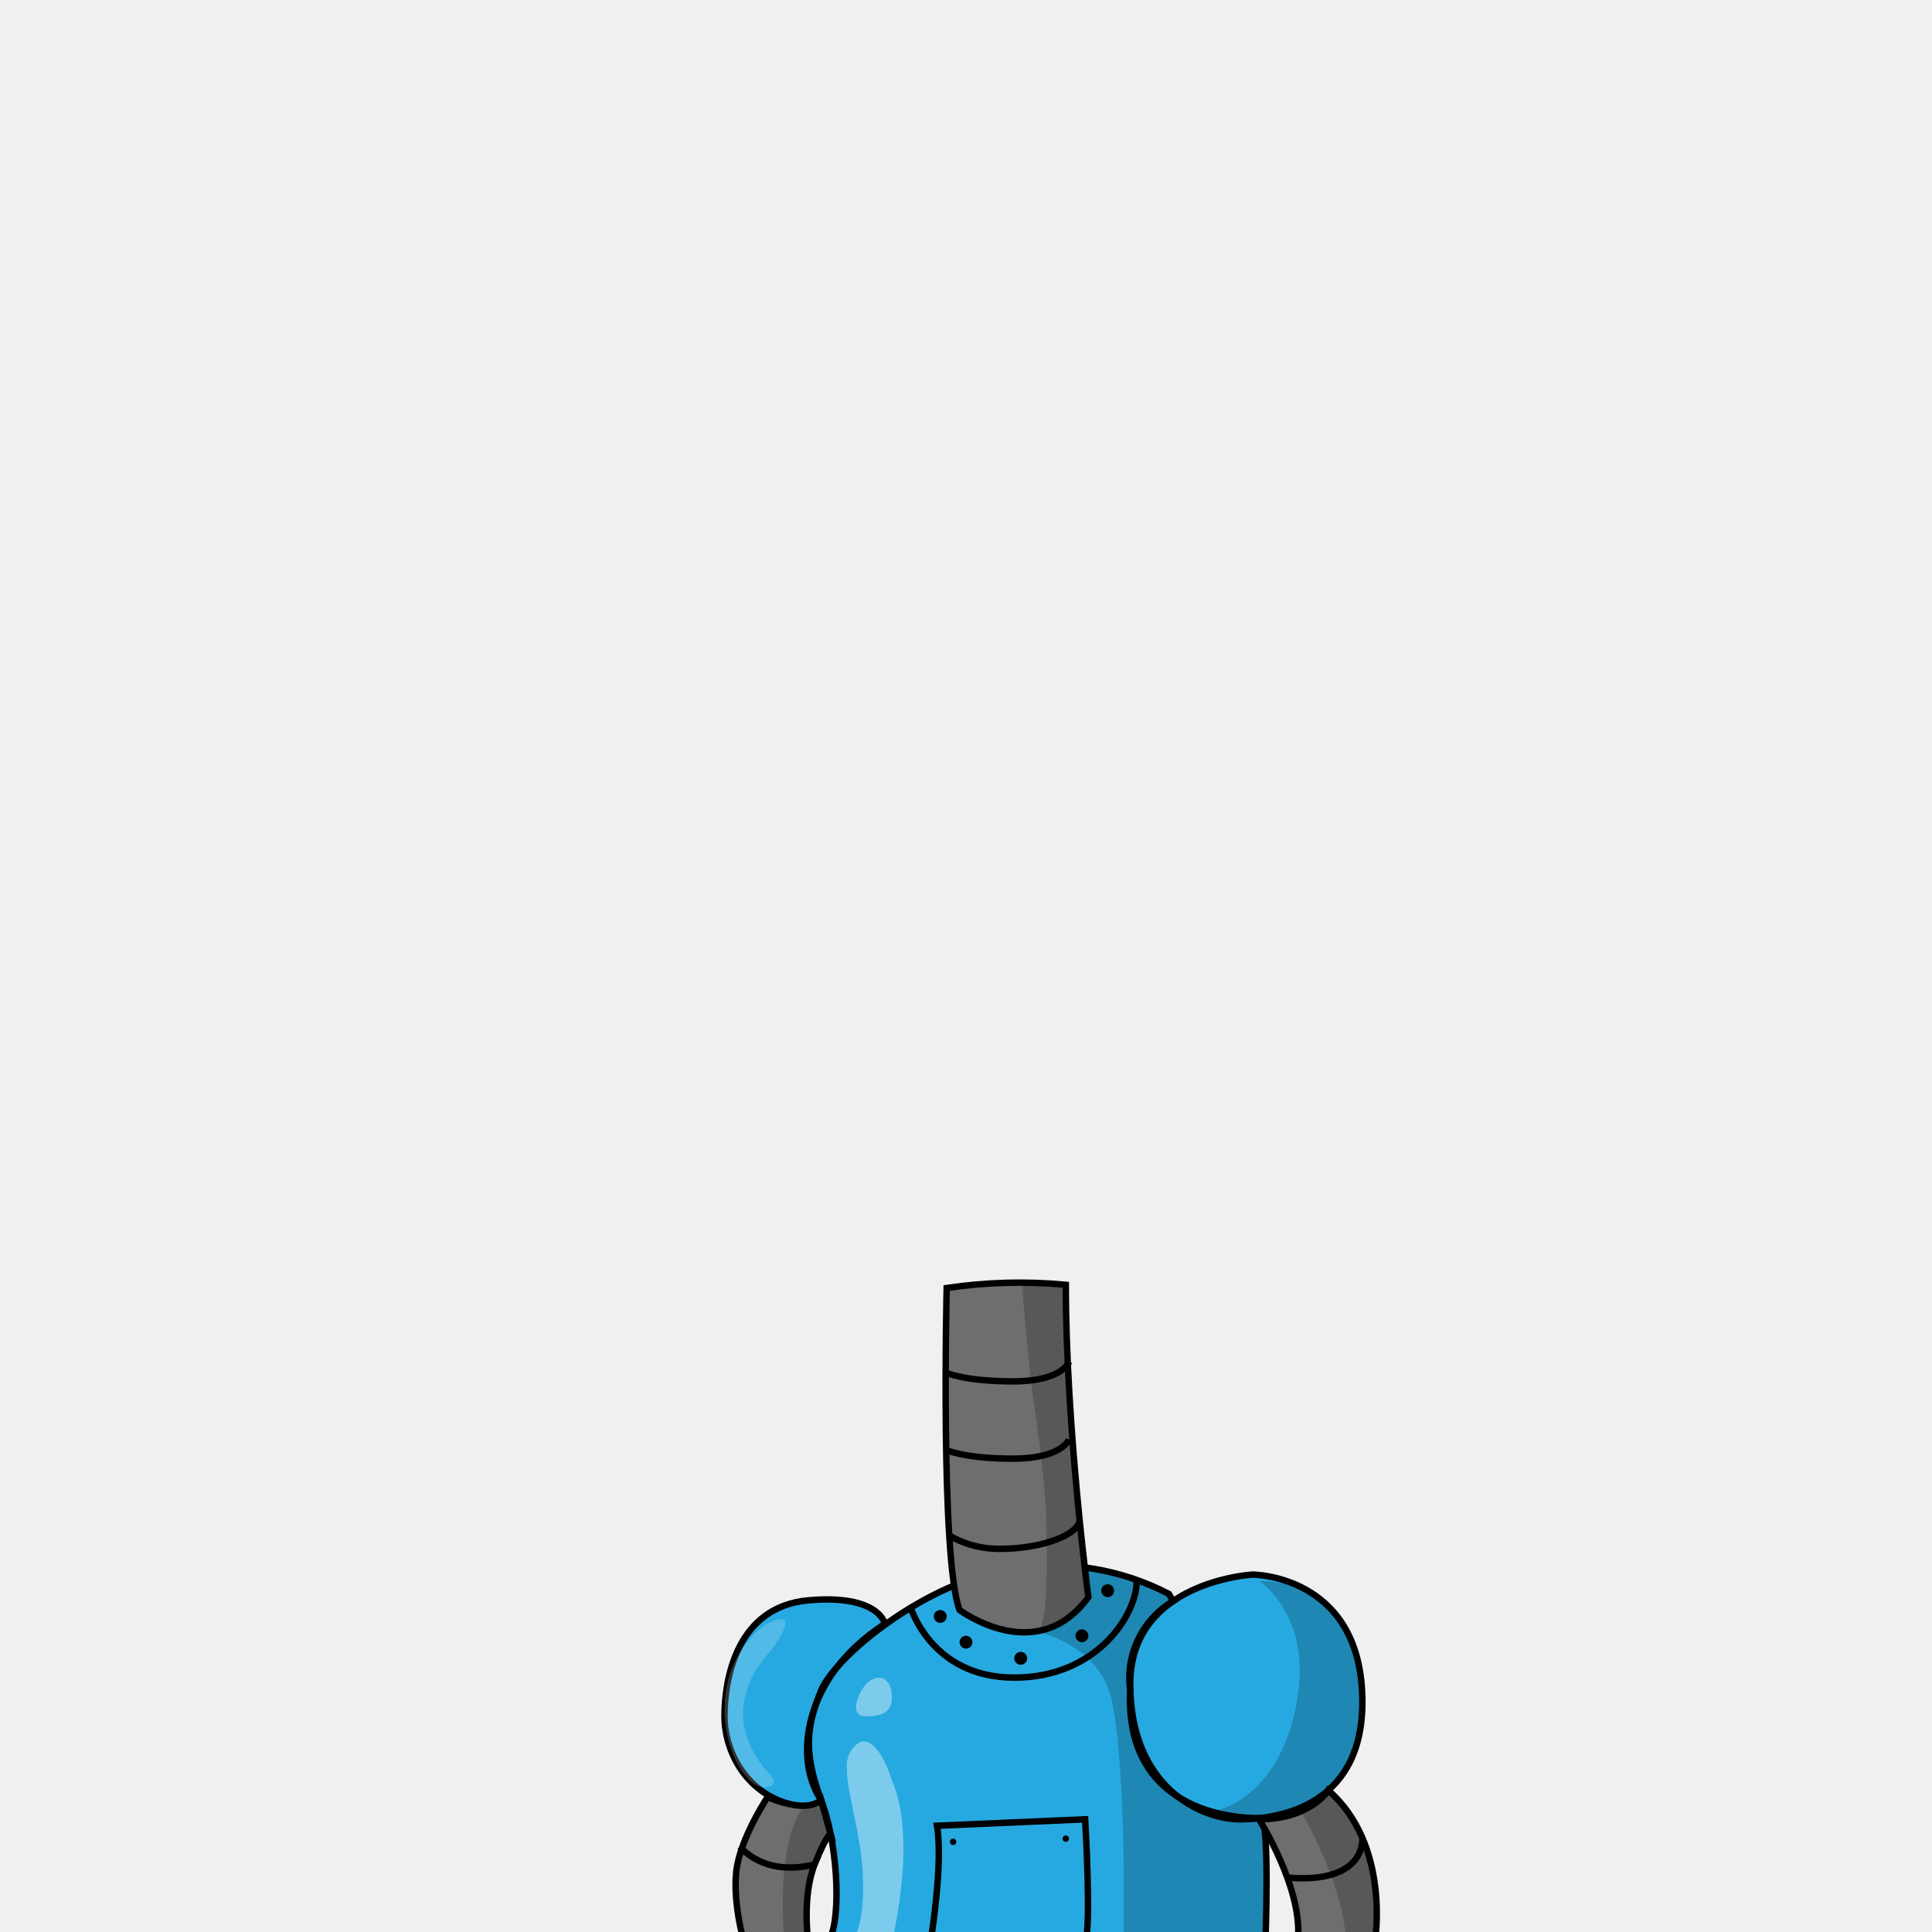
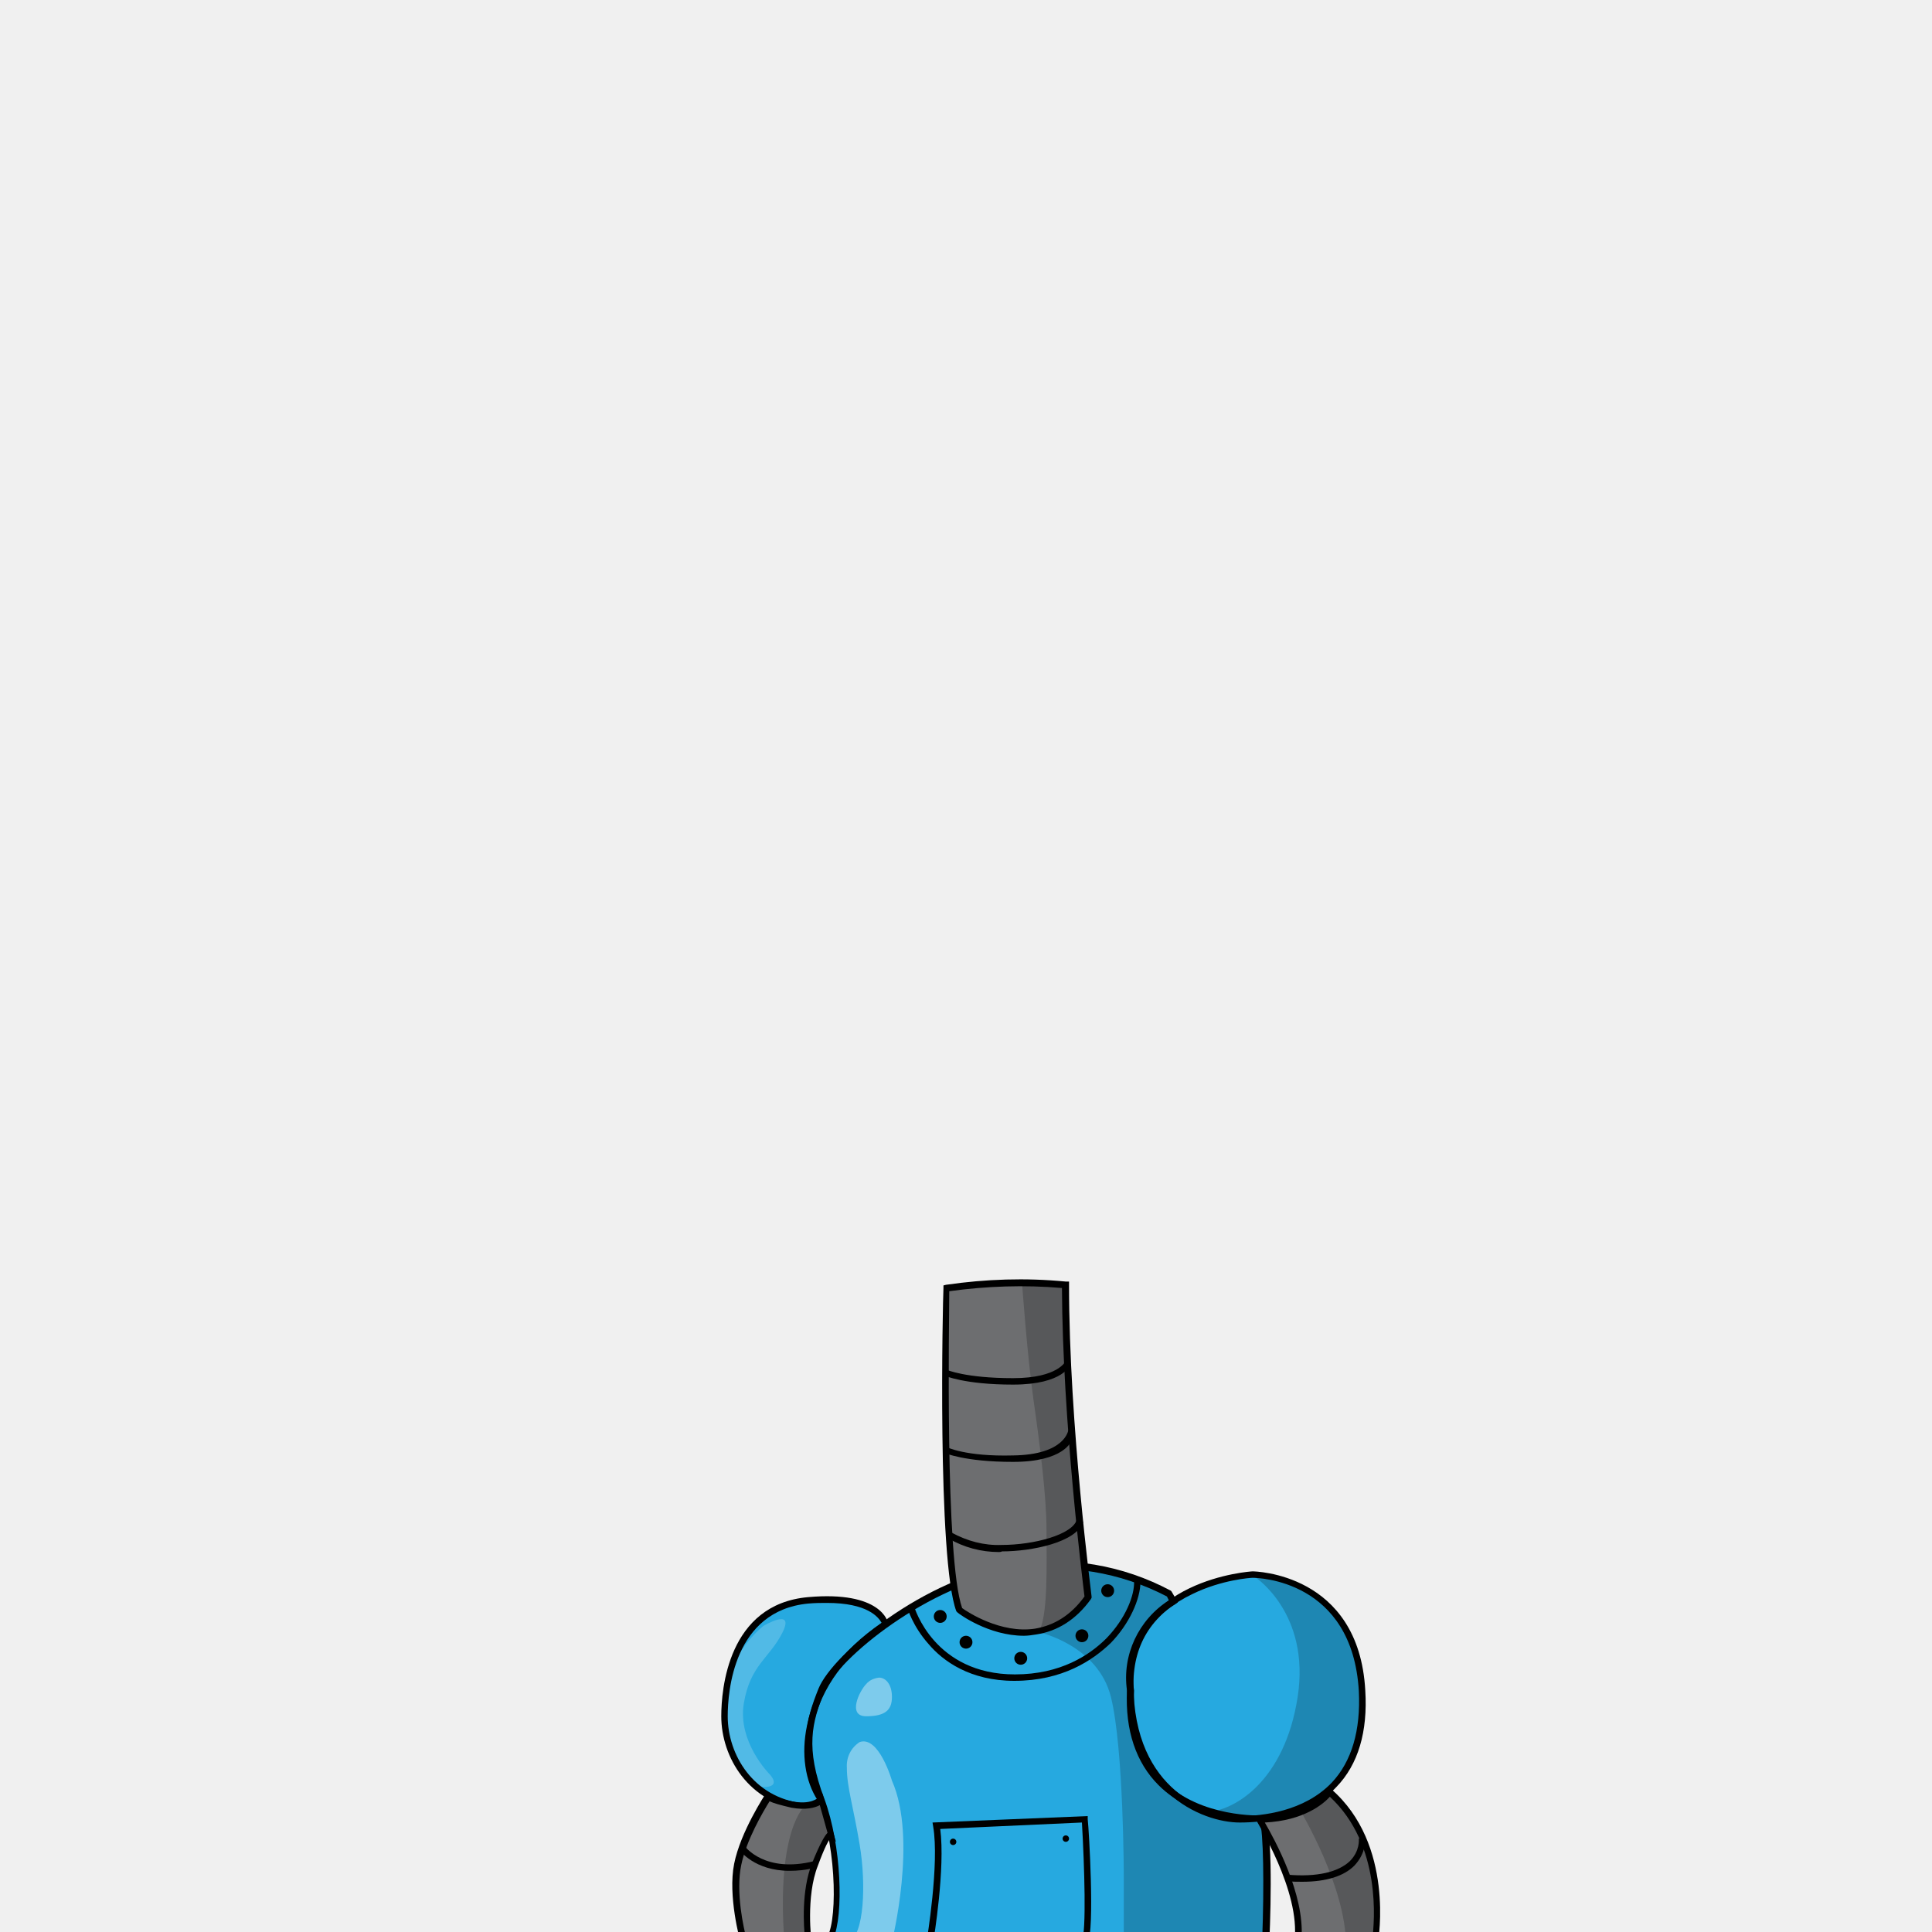
- <svg xmlns="http://www.w3.org/2000/svg" viewBox="0 0 300 300">
-   <defs>
-     <style>.cls-1{fill:#26a9e0;}.cls-2{fill:none;}.cls-2,.cls-4{stroke:#000;stroke-miterlimit:10;}.cls-3,.cls-6{fill-opacity:0.2;}.cls-4{fill:#6d6e70;}.cls-5,.cls-6{fill:#fff;}.cls-5{fill-opacity:0.4;}</style>
-   </defs>
+ <svg xmlns="http://www.w3.org/2000/svg" version="1.1" id="Layer_1" x="0px" y="0px" viewBox="0 0 300 300" style="enable-background:new 0 0 300 300;" xml:space="preserve">
+   <style type="text/css">
+ 	.st0{fill:#26A9E0;}
+ 	.st1{fill-opacity:0.2;}
+ 	.st2{fill:#6D6E70;}
+ 	.st3{fill:#FFFFFF;fill-opacity:0.4;}
+ 	.st4{fill:#FFFFFF;fill-opacity:0.2;}
+ </style>
  <g id="body-05">
-     <g id="fill_color" data-name="fill color">
-       <path class="cls-1" d="M137.41,252.15s-.91-4.65-11.91-3.65-13,12-13,18,4,13,12,14c0,0,3,0,3-1,0,0-3.17-6.44.41-16.72C127.91,262.78,133.33,254.8,137.41,252.15Z" />
-       <path class="cls-1" d="M194.5,244.5s-19,1-19,17,11,21,17,21,20-2,19-20S194.5,244.5,194.5,244.5Z" />
-       <path class="cls-1" d="M181.5,247.5a39.32,39.32,0,0,0-24-4c-14,2-28,14-30,19s-3,9,0,17,3,20,1,22h68s.68-18.41-.66-19.2c0,0-21.34,1.2-20.34-19.8a13.88,13.88,0,0,1,6.67-13.88Z" />
+     <g id="fill_color">
+       <path class="st0" d="M194.5,244.5c0,0-19,1-19,17s11,21,17,21s20-2,19-20S194.5,244.5,194.5,244.5z" />
+       <path class="st0" d="M181.5,247.5c-7.4-3.8-15.8-5.2-24-4c-14,2-28,14-30,19s-3,9,0,17s3,20,1,22h68c0,0,0.7-18.4-0.7-19.2    c0,0-21.3,1.2-20.3-19.8c-0.8-5.5,1.8-11,6.7-13.9L181.5,247.5z" />
+       <path class="st0" d="M137.4,252.1c0,0-0.9-4.6-11.9-3.6s-13,12-13,18s4,13,12,14c0,0,3,0,3-1c0,0-3.2-6.4,0.4-16.7    C127.9,262.8,133.3,254.8,137.4,252.1z" />
    </g>
-     <path class="cls-2" d="M194.5,244.5s-19,1-19,17,11,21,17,21,20-2,19-20S194.5,244.5,194.5,244.5Z" />
-     <path class="cls-3" d="M195.5,245.5s8,5,6,18-9.78,17.77-14.39,17.89c0,0,21.41,6.8,24.4-15.54C211.51,265.84,212.5,245.5,195.5,245.5Z" />
-     <path class="cls-2" d="M181.5,247.5a39.32,39.32,0,0,0-24-4c-14,2-28,14-30,19s-3,9,0,17,3,20,1,22h68s.68-18.41-.66-19.2c0,0-21.34,1.2-20.34-19.8a13.88,13.88,0,0,1,6.67-13.88Z" />
-     <path class="cls-4" d="M195.5,282.5s7,11,6,19h12s2.5-15-7.25-23.5C206.25,278,203.5,282.5,195.5,282.5Z" />
-     <path class="cls-2" d="M211.55,285.39s.73,7.21-11.66,6.16" />
-     <path class="cls-5" d="M136.5,260.5a3.1,3.1,0,0,0-2,1c-1,1-3,5,0,5s4-1,4-3S137.5,260.5,136.5,260.5Z" />
-     <path class="cls-5" d="M133.5,270.5a4.33,4.33,0,0,0-2,4c0,3,1,6,2,12s.67,14-1.67,15,6.67,0,6.67,0,4-16,0-25C138.5,276.5,136.5,269.5,133.5,270.5Z" />
-     <path class="cls-3" d="M161.5,253.5s9,2,11,10,2,28,2,28v12l22,1v-19a4.38,4.38,0,0,0-1-3s-22-1-20-21c0,0,0-9,7-13a35,35,0,0,0-14.06-5.07l.06,5.07A10.39,10.39,0,0,1,161.5,253.5Z" />
-     <path class="cls-2" d="M141.34,249.41s3.16,11.09,16.16,11.09,19.07-10,19-15" />
-     <path class="cls-2" d="M144.5,301.5s2-12,1-18l23-1s1,17,0,19" />
-     <path class="cls-2" d="M137.41,252.15s-.91-4.65-11.91-3.65-13,12-13,18,4,13,12,14c0,0,3,0,3-1C123.29,273.33,124.5,260.5,137.41,252.15Z" />
-     <path class="cls-6" d="M118.5,252.5s5-3,3,1-5,5-6,11,4,11,4,11,2,2-1,2-7.7-8-5.35-17A16.51,16.51,0,0,1,118.5,252.5Z" />
-     <path class="cls-4" d="M119.36,278.79s-3.86,5.71-4.86,10.71,1,12,1,12h10s-1-7,1-12,2.48-4.68,2.48-4.68l-1.48-5.32s-1.27,1.4-4.63.7-3.87-1.4-3.87-1.4" />
-     <path class="cls-2" d="M114.92,286.75s3.58,4.75,11.58,2.75" />
+     <path d="M192.5,283c-2.9,0-7.4-1.2-11.1-4.6c-2.9-2.7-6.4-7.8-6.4-16.9c0-16.3,19.3-17.5,19.5-17.5l0,0c0.2,0,16.5,0.2,17.5,18.5   c0.4,6.4-1.1,11.5-4.5,15C203,282.3,196.2,283,192.5,283z M194.5,245c-0.3,0-4.8,0.3-9.3,2.5c-6.1,2.9-9.2,7.6-9.2,14   c0,16.8,11.9,20.5,16.5,20.5c3.5,0,10-0.7,14.3-5.2c3.1-3.3,4.5-8.1,4.2-14.2C210,245.3,195.3,245,194.5,245z" />
+     <path class="st1" d="M194.9,244.9c0,0,8.6,5.6,6.6,18.6s-9.8,17.8-14.4,17.9c0,0,21.4,6.8,24.4-15.5   C211.5,265.8,211.9,244.9,194.9,244.9z" />
+     <path d="M197,302h-69.7l0.9-0.9c1.8-1.8,1.9-13.5-1.1-21.5c-3.1-8.3-2-12.4,0-17.4c2.2-5.4,16.5-17.3,30.4-19.3   c8.4-1.3,16.8,0.1,24.3,4.1l0.1,0.1l1,1.7l-0.4,0.3c-4.7,2.8-7.2,8-6.4,13.4c-0.3,6.1,1.3,10.8,4.6,14.1c5.8,5.7,15.1,5.3,15.2,5.3   l0.2,0l0.1,0.1c1.4,0.8,1.2,12.7,0.9,19.6L197,302z M129.4,301H196c0.3-8.1,0.2-16.8-0.4-18.2c-1.6,0-10.1,0-15.7-5.6   c-3.5-3.5-5.2-8.5-4.9-14.7c-0.8-5.5,1.8-11,6.5-14l-0.3-0.6c-7.3-3.8-15.4-5.1-23.6-3.9c-13.3,1.9-27.6,13.6-29.6,18.7   c-1.9,4.7-3,8.7,0,16.6C130.7,286.6,131,297.4,129.4,301z" />
+     <g>
+       <path class="st2" d="M195.5,282.5c0,0,7,11,6,19h12c0,0,2.6-14.7-7.1-23.2C206.4,278.3,203.5,282.5,195.5,282.5z" />
+       <path d="M213.9,302h-13l0.1-0.6c1-7.7-5.9-18.6-5.9-18.7l-0.5-0.8h0.9c7.6,0,10.5-4,10.5-4l0.3-0.5l0.4,0.4    c9.9,8.6,7.3,23.5,7.3,23.7L213.9,302z M202.1,301h11c0.3-2.4,1.5-14.5-6.6-22c-1,1.1-4,3.7-10.1,4    C197.9,285.6,202.6,294.1,202.1,301z" />
+     </g>
+     <path d="M202.2,292.2c-0.8,0-1.6,0-2.4-0.1l0.1-1c4.6,0.4,7.9-0.4,9.7-2.1c1.6-1.6,1.4-3.4,1.4-3.5l1-0.1c0,0.1,0.2,2.3-1.7,4.3   C208.7,291.3,206,292.2,202.2,292.2z" />
+     <path class="st3" d="M136.5,260.5c-0.8,0.1-1.5,0.4-2,1c-1,1-3,5,0,5s4-1,4-3S137.5,260.5,136.5,260.5z" />
+     <path class="st3" d="M133.5,270.5c-1.4,0.9-2.1,2.4-2,4c0,3,1,6,2,12s0.7,14-1.7,15s6.7,0,6.7,0s4-16,0-25   C138.5,276.5,136.5,269.5,133.5,270.5z" />
+     <path class="st1" d="M161.5,253.5c0,0,9,2,11,10s2,28,2,28v12l22,1v-19c0.1-1.1-0.3-2.2-1-3c0,0-22-1-20-21c0,0,0-9,7-13   c-4.3-2.7-9.1-4.4-14.1-5.1l0.1,5.1C167,251.1,164.4,252.9,161.5,253.5z" />
+     <path d="M157.5,261c-6.9,0-11.1-3.1-13.3-5.7c-2.5-2.8-3.3-5.6-3.3-5.7l1-0.3c0.1,0.4,3.2,10.7,15.7,10.7c7.1,0,11.6-3,14.2-5.6   c3-3.1,4.4-6.7,4.3-8.9l1,0c0,2.9-1.8,6.7-4.6,9.6C169.7,257.8,165,261,157.5,261z" />
+     <path d="M168.9,301.7l-0.9-0.4c0.7-1.3,0.4-11.5,0-18.3l-22,1c0.8,6.1-1,17.1-1.1,17.6l-1-0.2c0-0.1,2-12,1-17.8l-0.1-0.6l24.1-1   l0,0.5C169.1,284.2,170,299.7,168.9,301.7z" />
+     <path class="st4" d="M118.5,252.5c0,0,5-3,3,1s-5,5-6,11s4,11,4,11s2,2-1,2s-7.7-8-5.3-17C114.1,257.4,116,254.6,118.5,252.5z" />
+     <path d="M124.5,281c-8.2-1-12.5-8.1-12.5-14.5c0-4.1,1-17.4,13.5-18.5c11.3-1,12.4,3.8,12.4,4.1l0.1,0.3l-0.3,0.2   c-6.2,4-10.3,9.5-11.5,15.6c-0.8,4.1-0.2,8.3,1.7,11.1l0.1,0.1v0.2C128,280.9,125.6,281,124.5,281z M128.4,248.9   c-0.9,0-1.8,0-2.9,0.1c-11.6,1.1-12.5,13.7-12.5,17.5c0,6,4,12.6,11.6,13.5c1.1,0,2.1-0.2,2.4-0.4c-2-3-2.6-7.3-1.7-11.6   c1.2-6.2,5.4-11.8,11.6-16C136.4,251.1,134.7,248.9,128.4,248.9z" />
+     <g>
+       <path class="st2" d="M119.4,278.8c0,0-3.9,5.7-4.9,10.7s1,12,1,12h10c0,0-1-7,1-12s2.5-4.7,2.5-4.7l-1.5-5.3c0,0-1.3,1.4-4.6,0.7    s-3.9-1.4-3.9-1.4" />
+       <path d="M126.1,302h-11l-0.1-0.4c-0.1-0.3-2-7.2-1-12.2c1-5,4.8-10.7,4.9-10.9l0.2,0.2l0.2-0.2c0,0,0,0,0,0c0,0,0.6,0.6,3.6,1.2    c3,0.6,4.1-0.5,4.2-0.6l0.6-0.6l2.1,7.5l-0.8-0.6c-0.3,0.3-0.9,1.3-2,4.3c-1.9,4.8-1,11.7-1,11.7L126.1,302z M115.9,301h9.1    c-0.2-1.8-0.6-7.4,1.1-11.7c1.3-3.2,2-4.3,2.4-4.7l-1.2-4.3c-0.7,0.4-2.2,0.8-4.4,0.4c-1.7-0.4-2.8-0.7-3.4-1    c-1,1.6-3.6,6-4.4,9.9C114.2,293.8,115.5,299.5,115.9,301z" />
+     </g>
+     <path d="M122.6,290.5c-5.4,0-7.7-3.1-7.8-3.3l0.8-0.6c0.1,0.2,3.2,4.3,10.8,2.4l0.2,1C125.1,290.4,123.8,290.5,122.6,290.5z" />
    <circle cx="158.5" cy="257.5" r="1" />
    <circle cx="150" cy="255" r="1" />
    <circle cx="146" cy="251" r="1" />
    <circle cx="168" cy="254" r="1" />
    <circle cx="172" cy="247" r="1" />
-     <path class="cls-3" d="M125,280.39s-4.48,3.61-3.22,21.11H125s-1-11.5,4-16.5l-1.58-5.08Z" />
-     <path class="cls-3" d="M202,281.28S209,293,209,302s4.79-1.37,4.79-1.37S215,286,206,278A6.19,6.19,0,0,1,202,281.28Z" />
-     <path class="cls-4" d="M147,200s-1,42,2,50c0,0,12,9,20-2,0,0-3.5-26.5-3.5-48.5A77.11,77.11,0,0,0,147,200Z" />
-     <path class="cls-2" d="M166,211.5s-1.08,3-8.68,3-10.48-1.37-10.48-1.37" />
-     <path class="cls-2" d="M166,223.5s-1.08,3-8.68,3-10.48-1.37-10.48-1.37" />
-     <path class="cls-2" d="M147.5,238.5a15.39,15.39,0,0,0,8,2c5,0,11.32-1.58,12.16-4.29" />
-     <path class="cls-3" d="M158.67,199.17s.83,11.33,1.83,18.33,2,15,2,20,.33,13.93-1.33,16c0,0,4.33,0,7.33-6,0,0-3-26-3-33v-15Z" />
+     <path class="st1" d="M125,280.4c0,0-4.5,3.6-3.2,21.1h3.2c0,0-1-11.5,4-16.5l-1.6-5.1L125,280.4z" />
+     <path class="st1" d="M202,281.3c0,0,7,11.7,7,20.7s4.8-1.4,4.8-1.4S215,286,206,278C205.2,279.6,203.7,280.8,202,281.3z" />
+     <g>
+       <path class="st2" d="M147,200c0,0-1,42,2,50c0,0,12,9,20-2c0,0-3.5-26.5-3.5-48.5C159.3,198.9,153.1,199.1,147,200z" />
+       <path d="M159,254c-5.5,0-10.1-3.4-10.3-3.6l-0.1-0.1l-0.1-0.1c-3-8-2.1-48.5-2-50.2l0-0.4l0.4-0.1c6.2-0.9,12.4-1.1,18.6-0.5    l0.5,0v0.5c0,21.7,3.5,48.2,3.5,48.4l0,0.2l-0.1,0.2c-2.3,3.2-5.2,5-8.5,5.5C160.3,253.9,159.6,254,159,254z M149.4,249.7    c0.8,0.6,6,4,11.3,3.2c3-0.5,5.6-2.1,7.7-5c-0.3-2.5-3.4-27.2-3.5-47.9c-5.8-0.5-11.7-0.3-17.5,0.5    C147.4,204.8,146.7,242,149.4,249.7z" />
+     </g>
+     <path d="M157.3,215c-7.6,0-10.6-1.4-10.7-1.4l0.4-0.9c0,0,2.9,1.3,10.3,1.3c7.1,0,8.2-2.7,8.2-2.7l0.8,0.5   C166.2,211.9,165.2,215,157.3,215z" />
+     <path d="M157.3,227c-7.6,0-10.6-1.4-10.7-1.4l0.4-0.9c0,0,2.9,1.5,10.3,1.3c8.1-0.1,8.6-3.9,8.6-4l0.5,1.6   C166.4,223.8,165.2,227,157.3,227z" />
+     <path d="M155.1,241c-2.7,0-5.4-0.7-7.8-2.1l0.5-0.9c2.4,1.3,5,2,7.7,1.9c5.1,0,11-1.6,11.7-3.9l1,0.3c-1,3.2-8,4.6-12.6,4.6   C155.4,241,155.2,241,155.1,241z" />
+     <path class="st1" d="M158.7,199.2c0,0,0.8,11.3,1.8,18.3s2,15,2,20s0.3,13.9-1.3,16c0,0,4.5,0.3,7.5-5.7c0,0-3.1-26.3-3.1-33.3v-15   L158.7,199.2z" />
    <circle cx="148" cy="286" r="0.5" />
    <circle cx="165.5" cy="285.5" r="0.5" />
  </g>
</svg>
